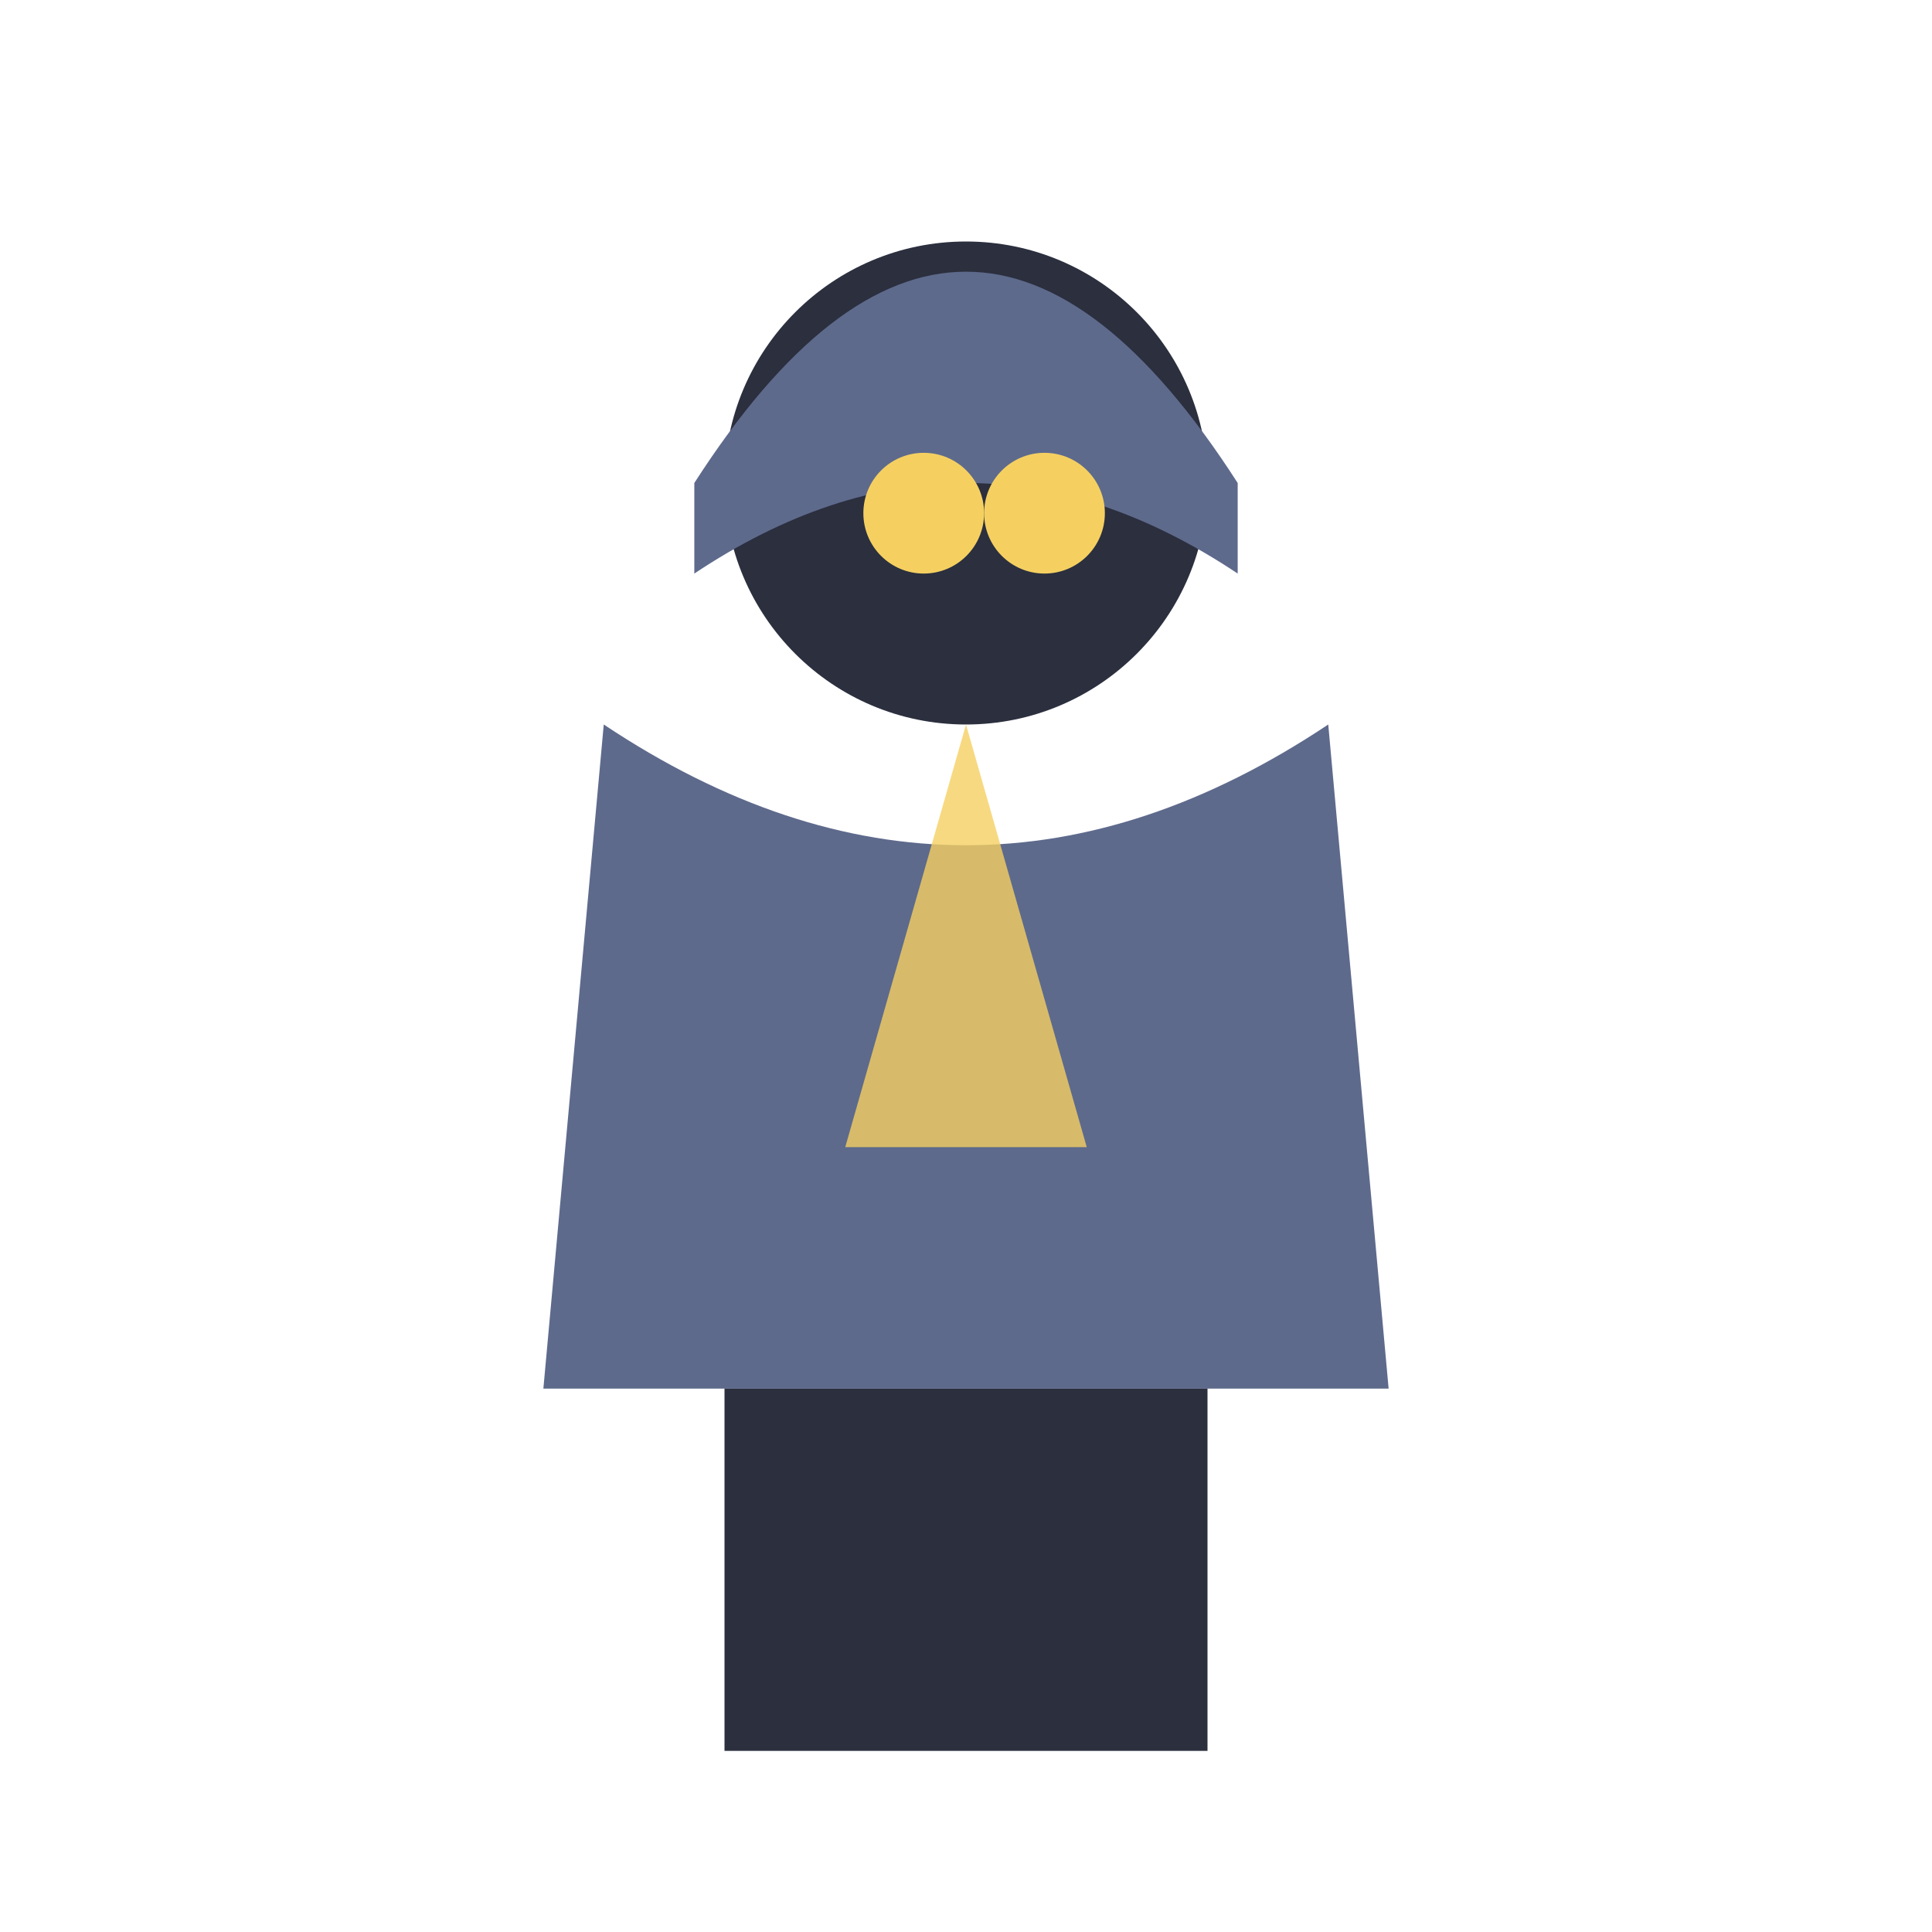
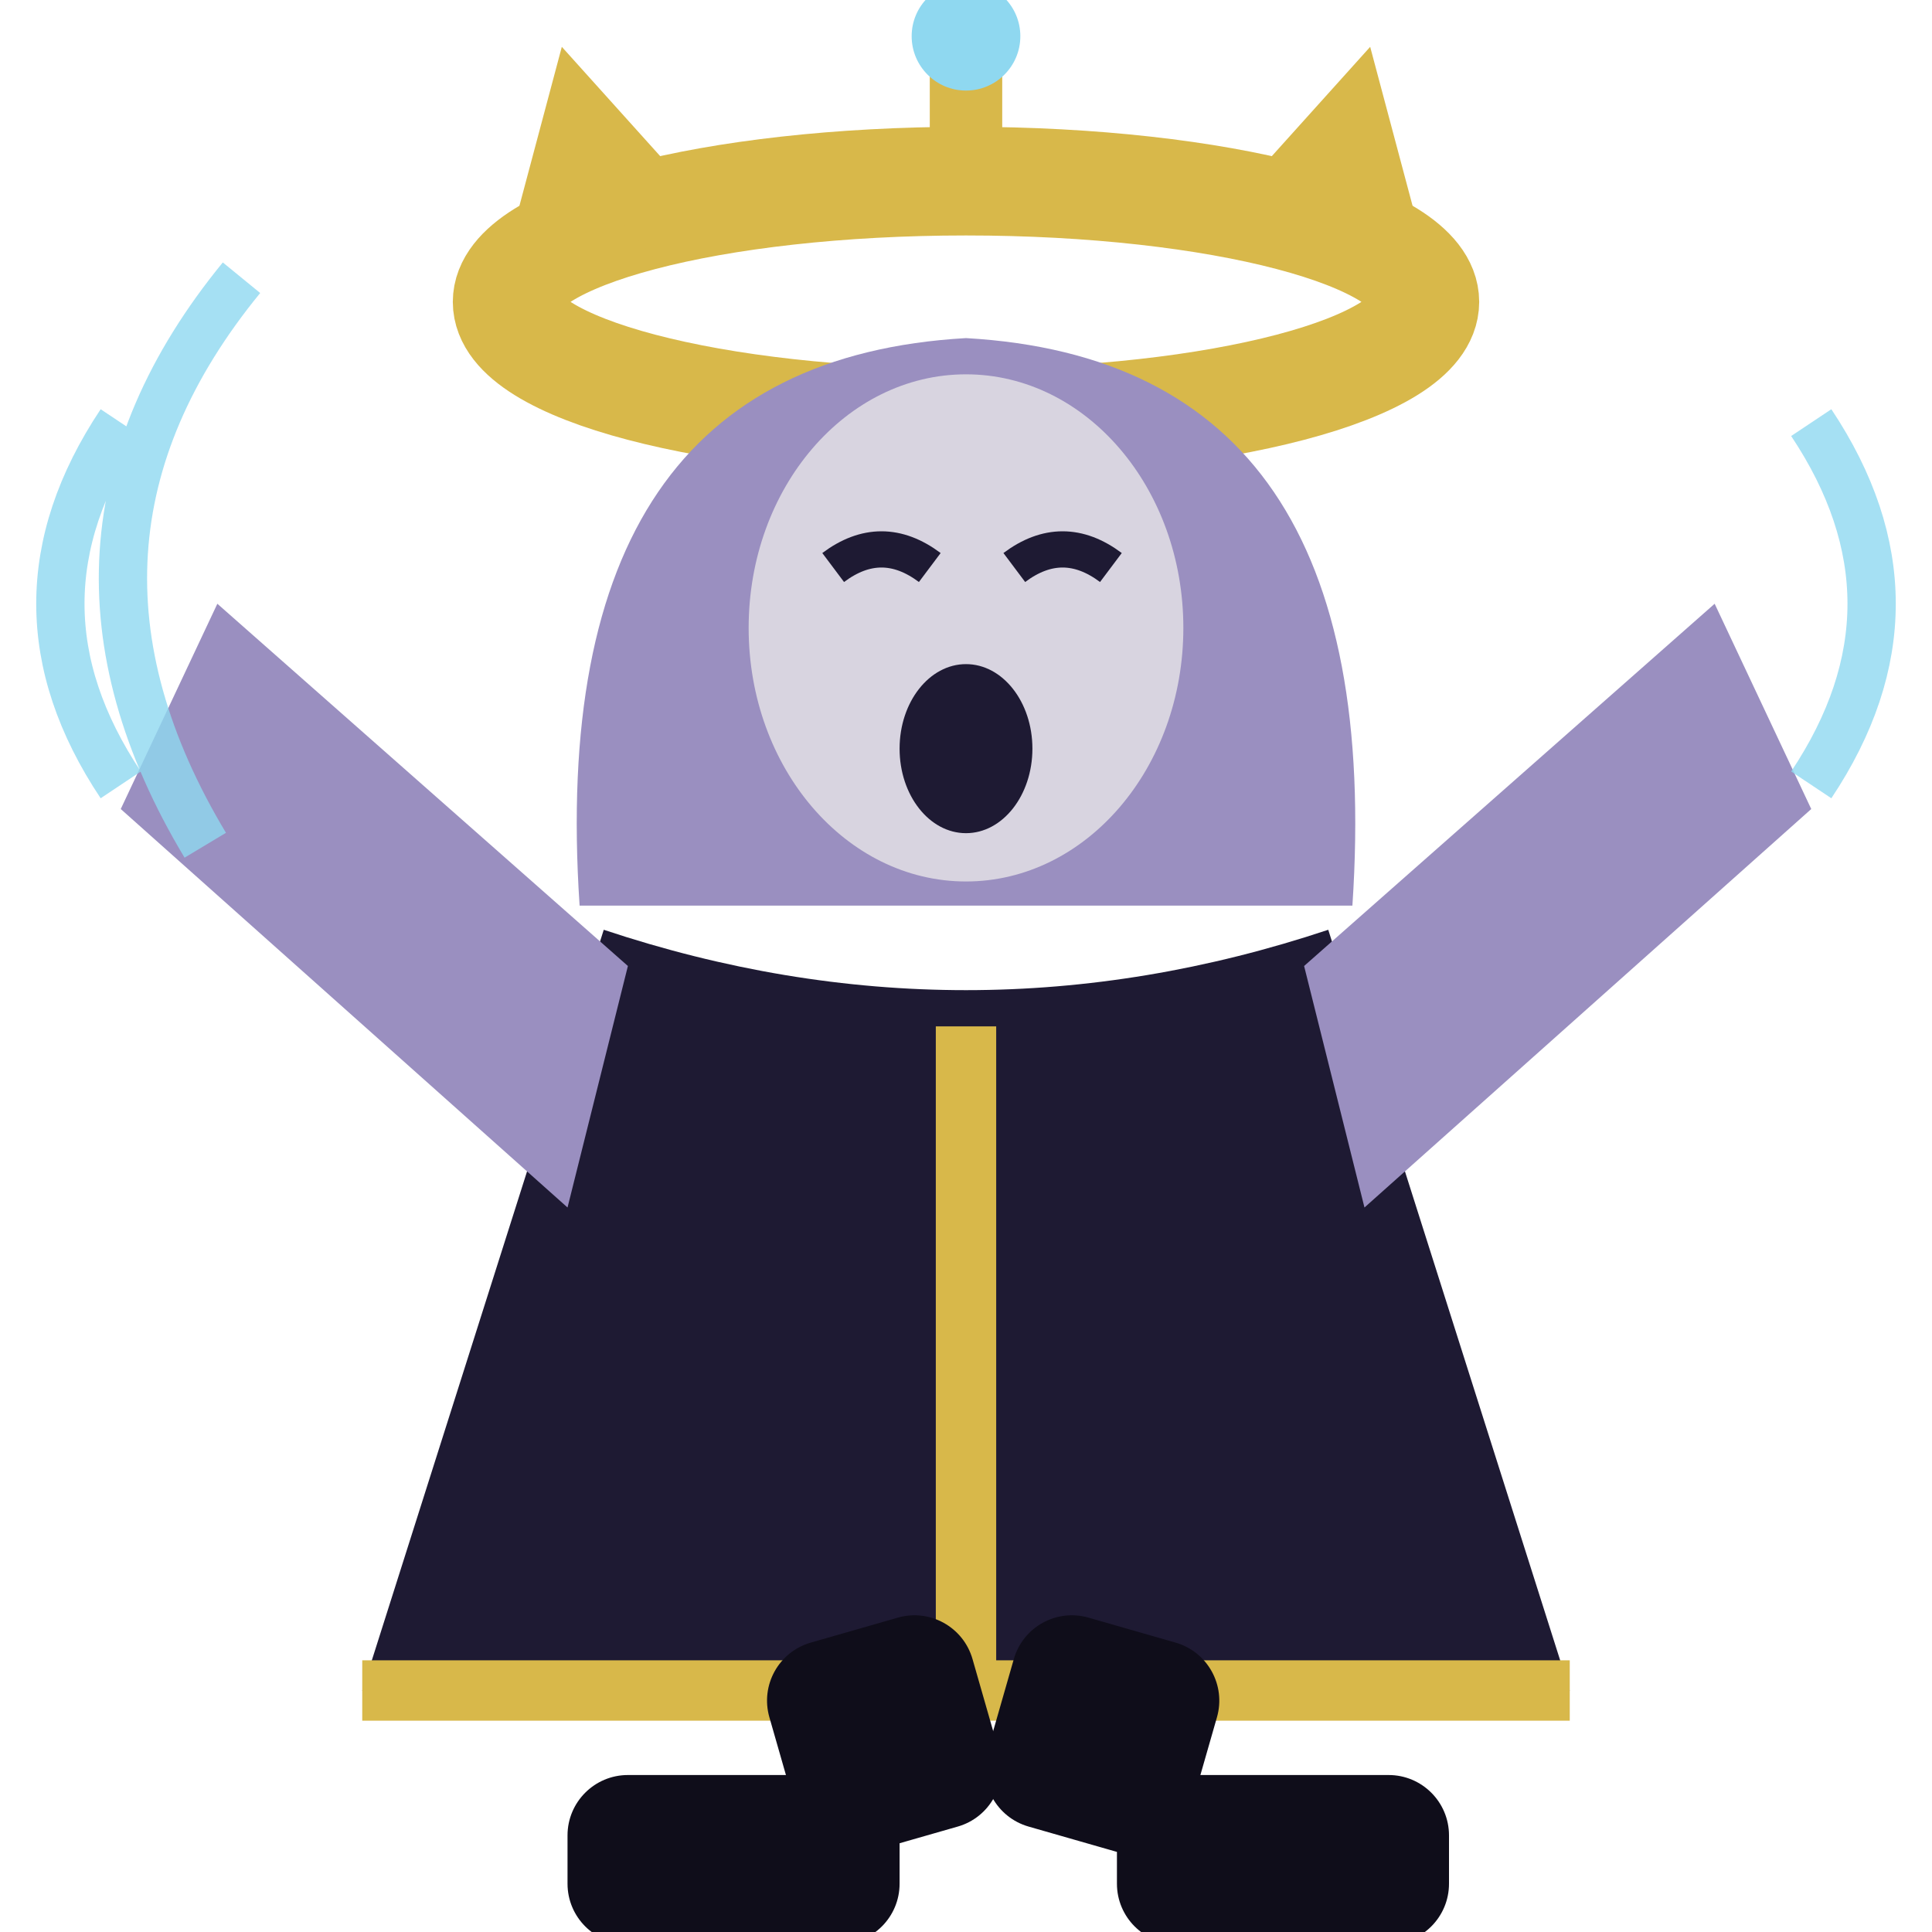
<svg xmlns="http://www.w3.org/2000/svg" viewBox="0 0 32 32">
-   <circle cx="16" cy="8" r="4" fill="#2B2F3E" />
-   <path d="M11.5,8 Q16,1 20.5,8 L20.5,9.5 Q16,6.5 11.5,9.5 Z" fill="#5E6A8C" />
-   <circle cx="15.3" cy="8.5" r="1" fill="#F5D061" />
-   <circle cx="17.3" cy="8.5" r="1" fill="#F5D061" />
-   <path d="M10,12 L9,23 L23,23 L22,12 Q16,16 10,12 Z" fill="#5E6A8C" />
-   <path d="M16,12 L14,19 L18,19 Z" fill="#F5D061" opacity="0.8" />
-   <rect x="12" y="23" width="4" height="6" fill="#2B2F3E" />
-   <rect x="16" y="23" width="4" height="6" fill="#2B2F3E" />
+   <ellipse cx="16" cy="5" rx="7.6" ry="2" fill="none" stroke="#D8B84A" stroke-width="1.8" />
+   <path d="M8.8,5 L9.6,2 L11.4,4 M23.2,5 L22.4,2 L20.6,4 M16,3 V0.6" stroke="#D8B84A" stroke-width="1.2" fill="none" />
+   <circle cx="16" cy="0.6" r="0.9" fill="#8FD8F0" />
+   <path d="M9.6,15 Q9,6 16,5.6 Q23,6 22.4,15 Z" fill="#9A8FC0" />
+   <ellipse cx="16" cy="10.4" rx="3.6" ry="4.2" fill="#D8D4E0" />
+   <path d="M13.8,9.4 q0.8,-0.6 1.6,0 M16.8,9.4 q0.8,-0.6 1.6,0" stroke="#1E1A33" stroke-width="0.6" fill="none" />
+   <ellipse cx="16" cy="12.4" rx="1.1" ry="1.4" fill="#1E1A33" />
+   <path d="M10,15.4 L6,28 H26 L22,15.4 Q16,17.4 10,15.4 Z" fill="#1E1A33" />
+   <path d="M6,28 H26 M16,17 V28" stroke="#D8B84A" stroke-width="1" />
+   <path d="M10.4,16 L3.6,10 L2,13.4 L9.4,20 Z M21.6,16 L28.4,10 L30,13.4 L22.6,20 Z" fill="#9A8FC0" />
+   <path d="M2,7 Q0,10 2,13 M30,7 Q32,10 30,13 M4,4.6 Q0.4,9 3.4,14" stroke="#8FD8F0" stroke-width="0.8" fill="none" opacity="0.8" />
+   <rect x="12.4" y="27" width="3.5" height="3.6" rx="1" fill="#0F0D1A" transform="rotate(-16 14.15 27)" />
+   <rect x="17" y="27" width="3.5" height="3.6" rx="1" fill="#0F0D1A" transform="rotate(16 18.75 27)" />
+   <rect x="9.4" y="29.4" width="5.5" height="2.8" rx="1" fill="#0F0D1A" />
+   <rect x="18.5" y="29.4" width="5.5" height="2.8" rx="1" fill="#0F0D1A" />
</svg>
